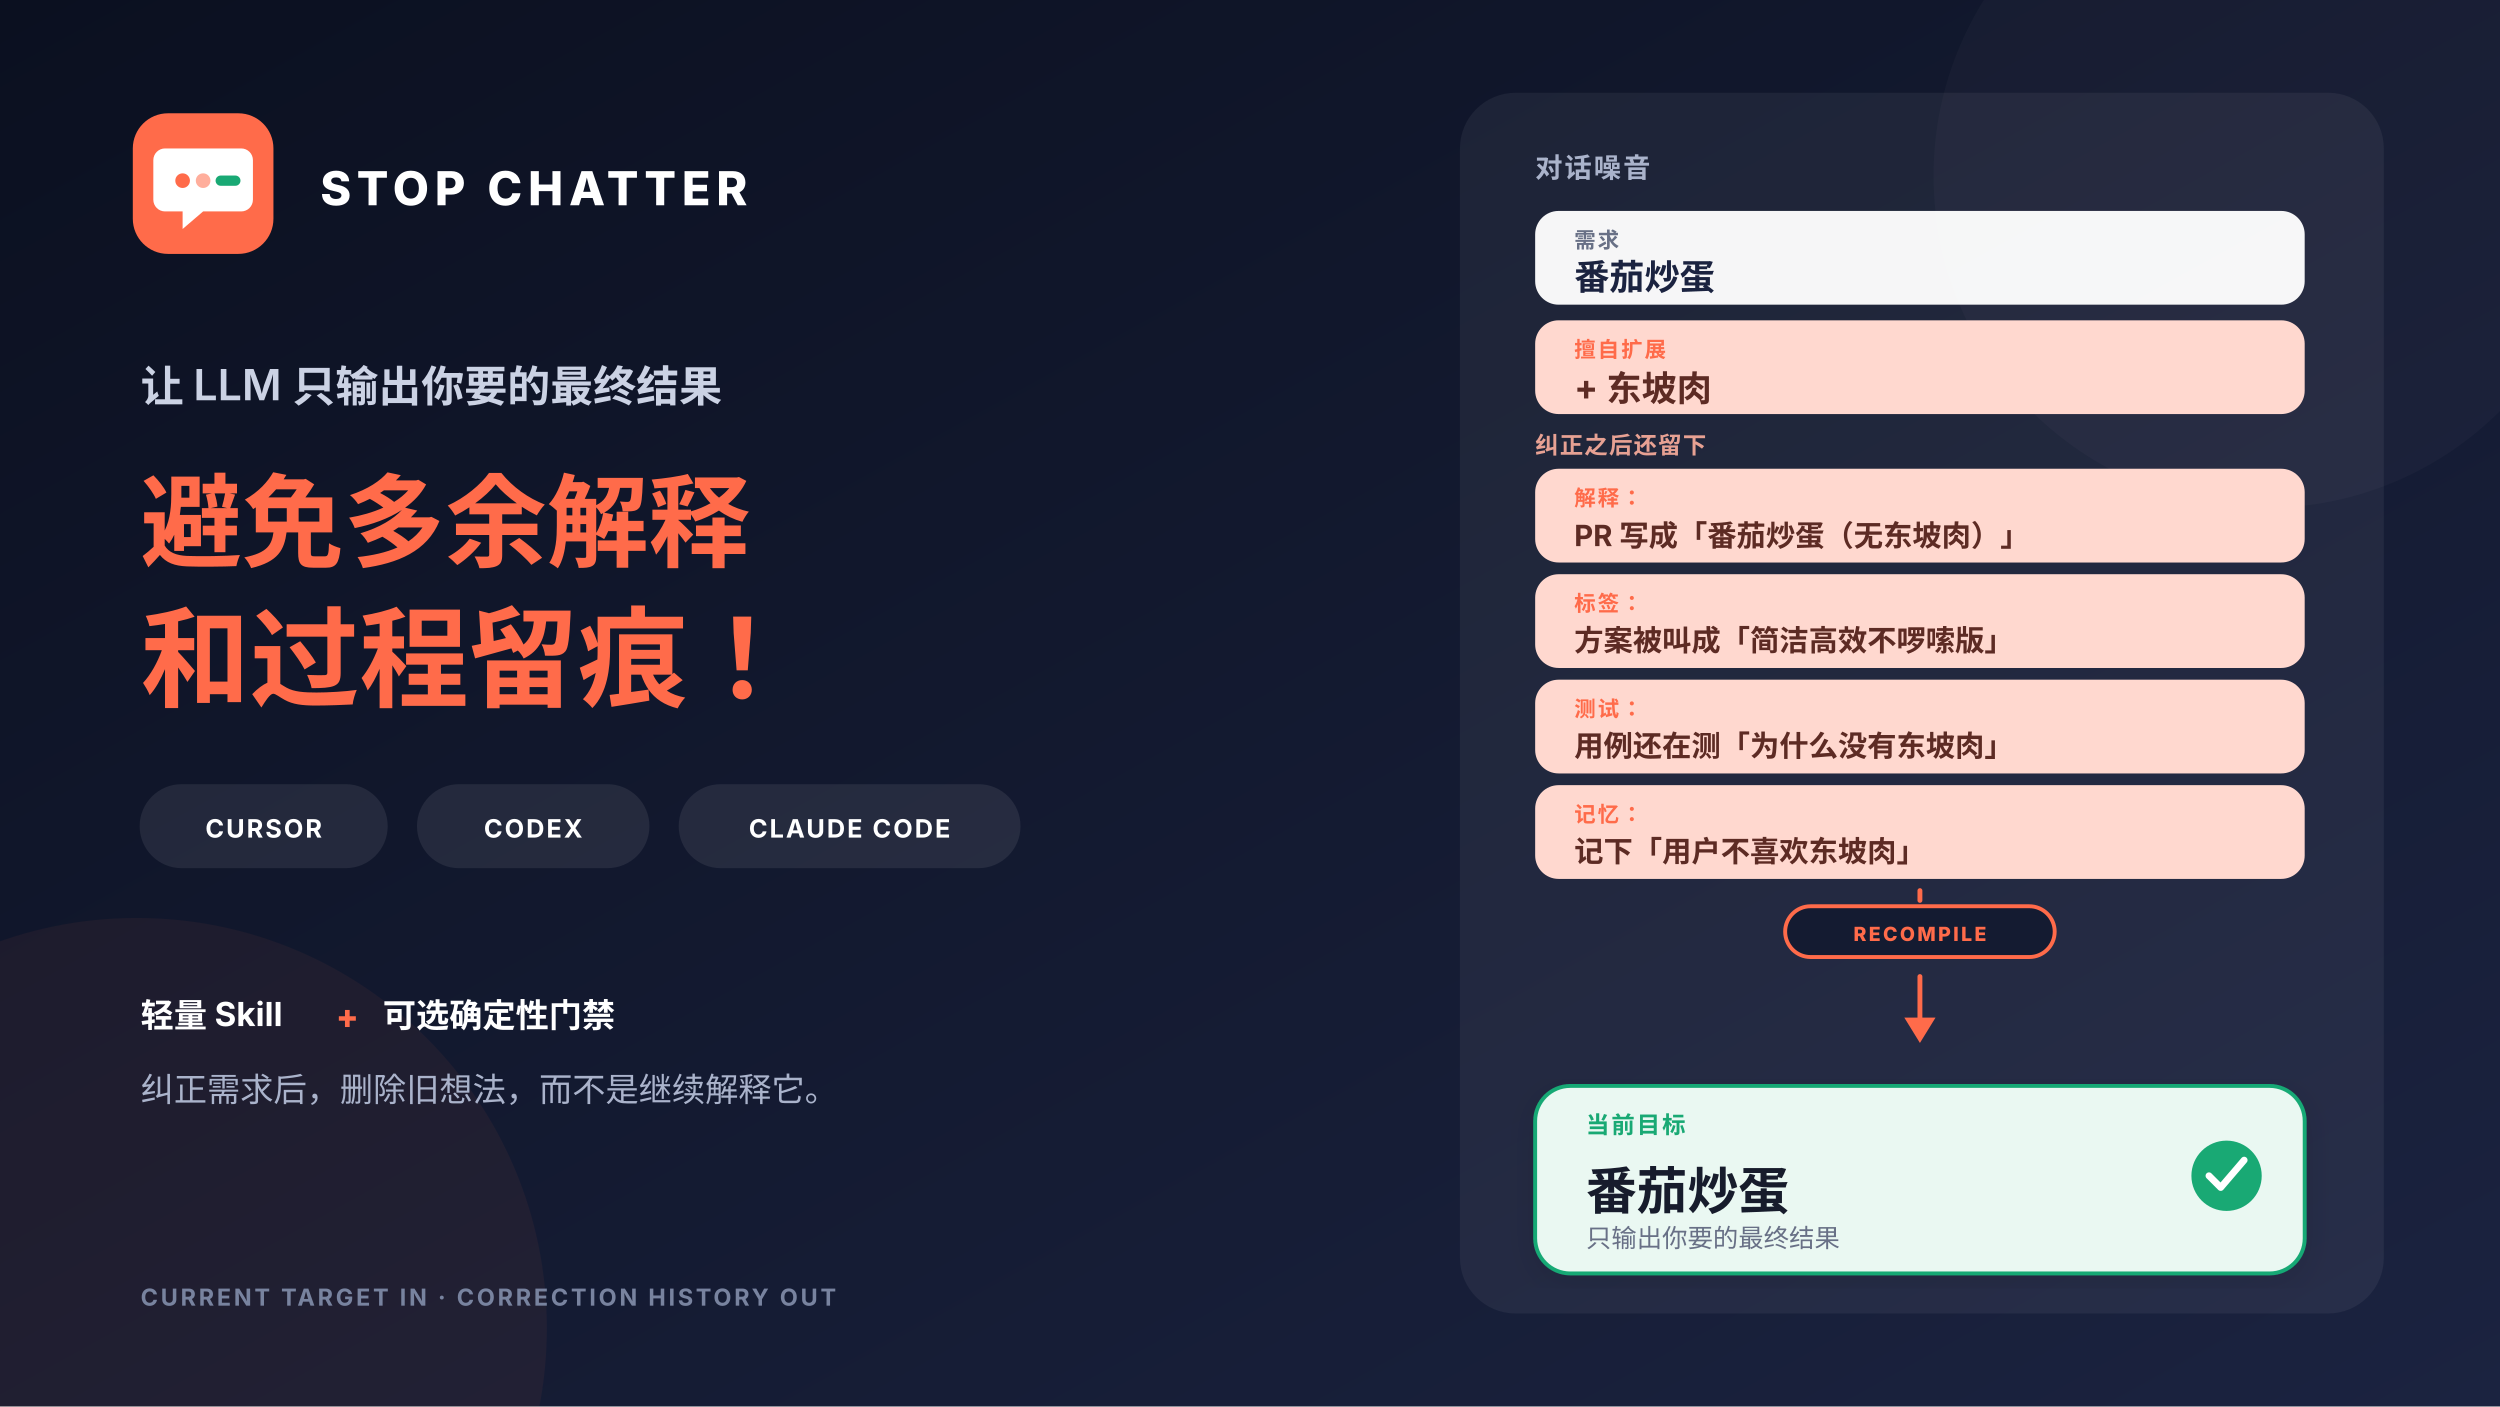
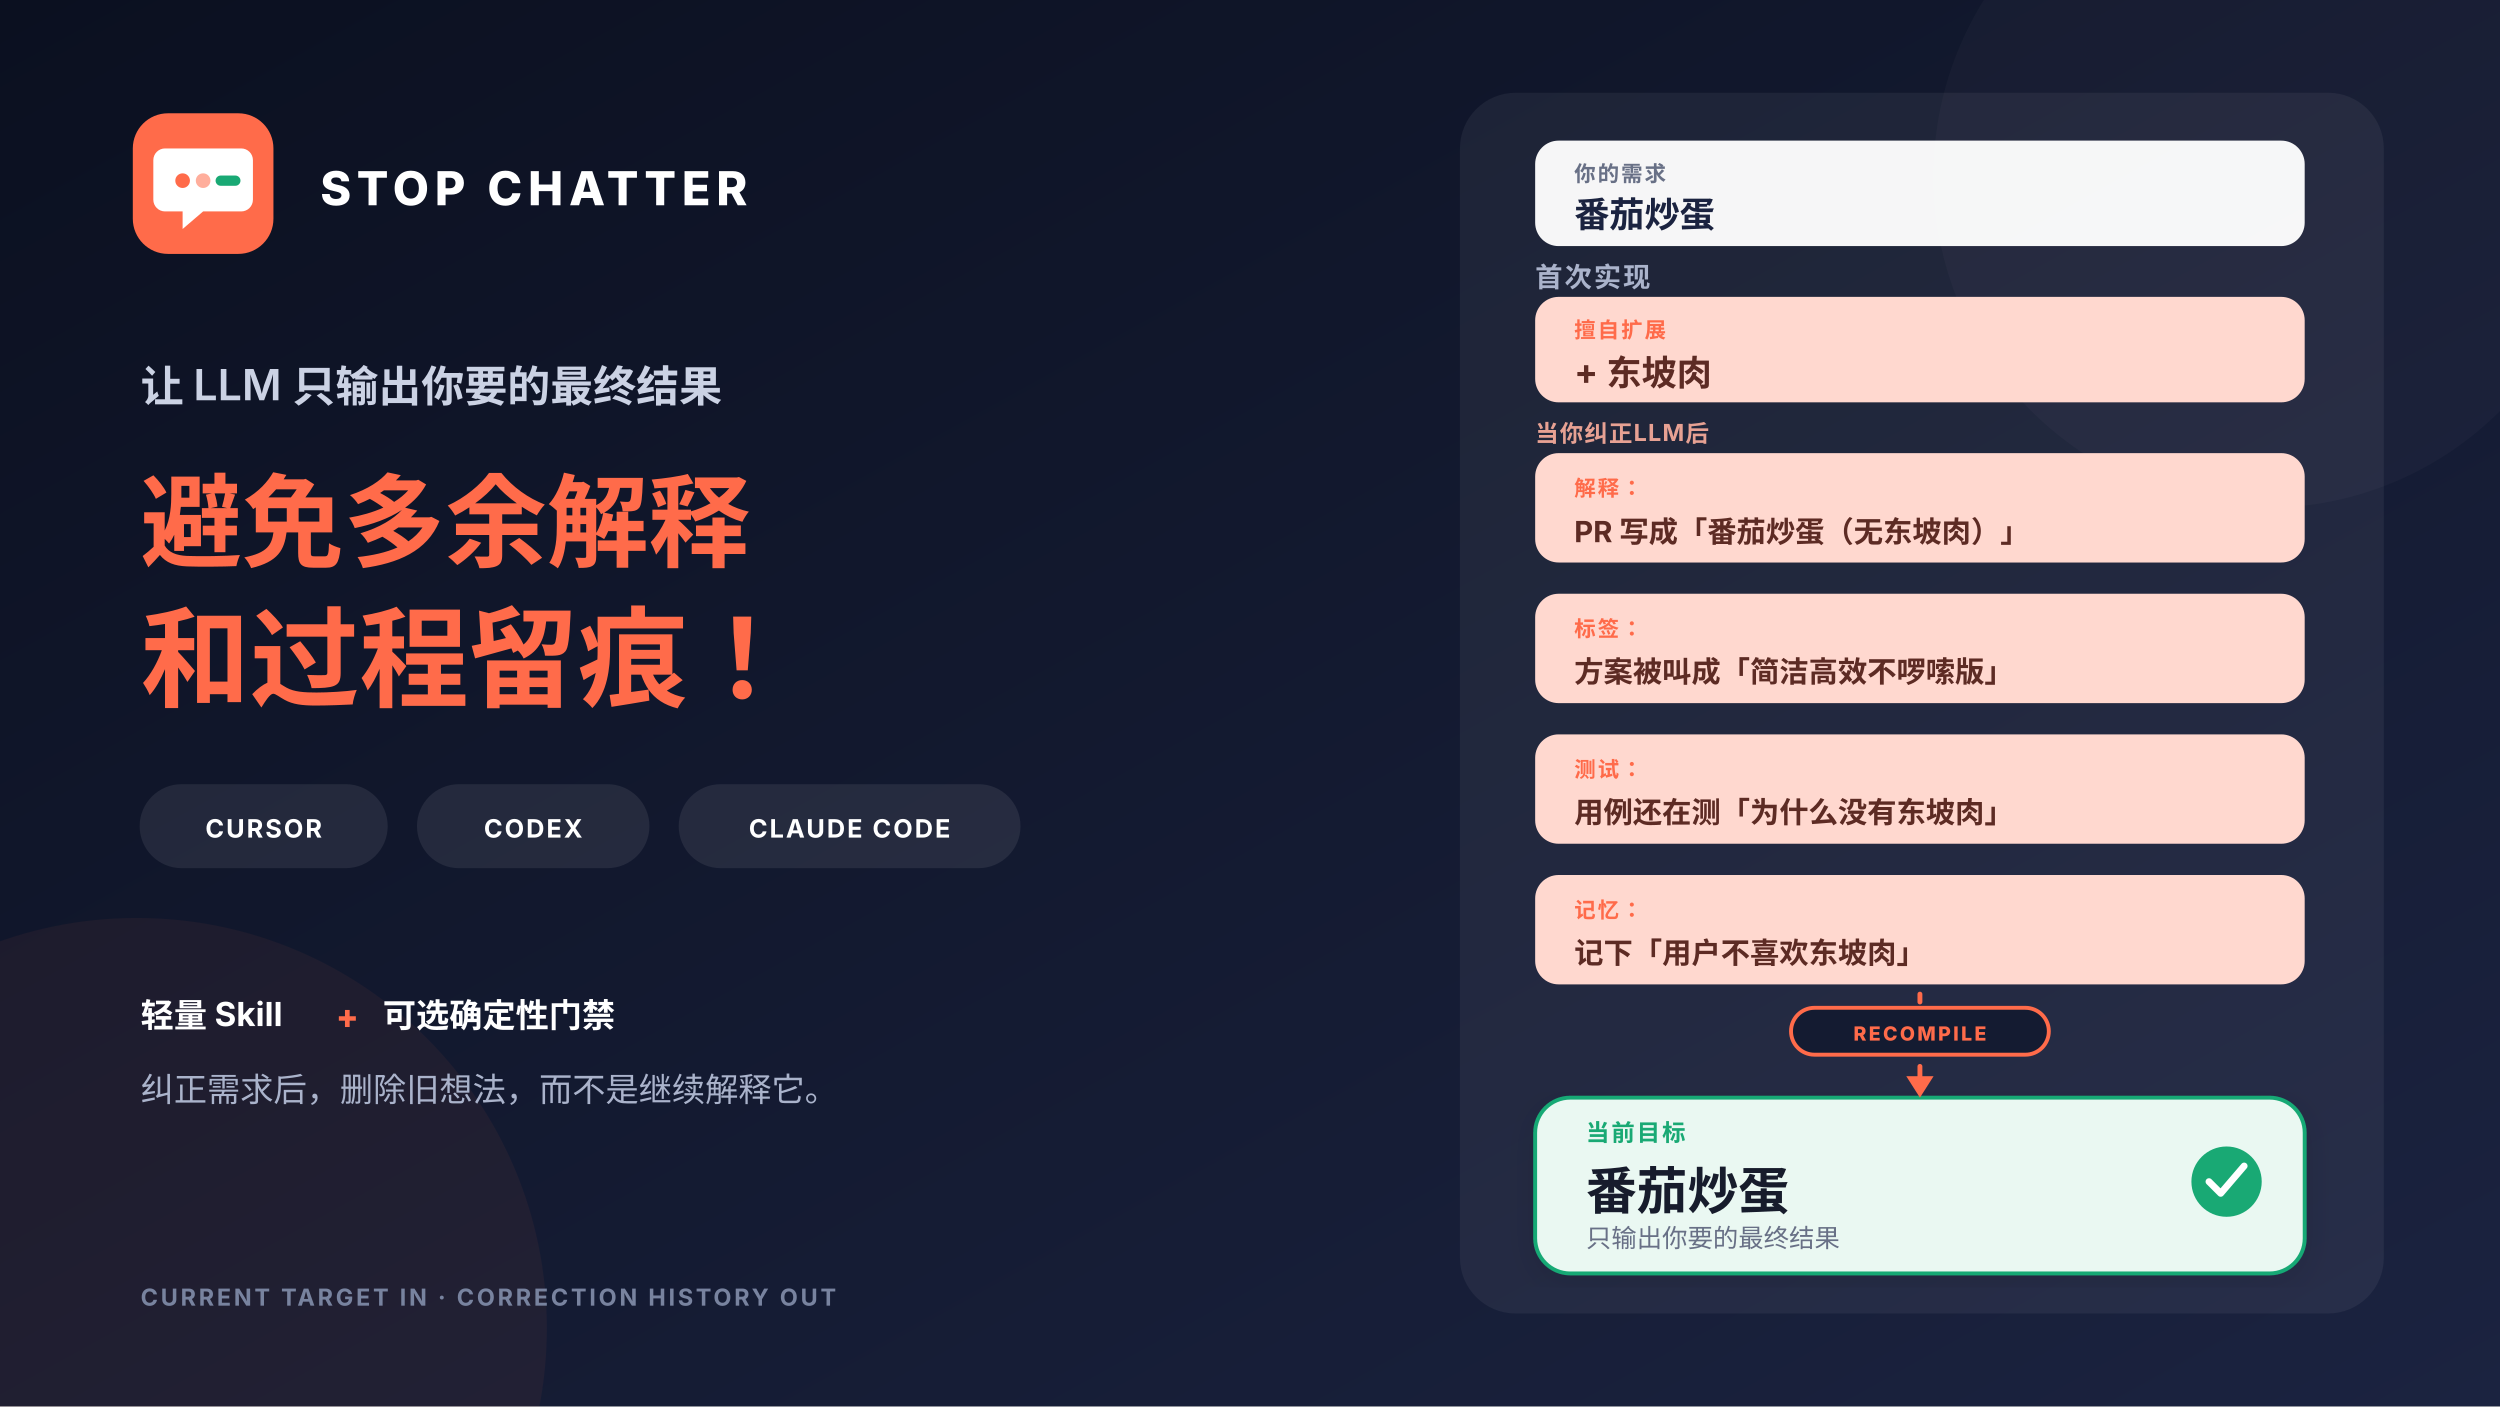
<svg xmlns="http://www.w3.org/2000/svg" viewBox="0 0 1280 720" width="1280" height="720" role="img">
  <defs>
    <linearGradient id="hero-bg" x1="0" y1="0" x2="1" y2="1">
      <stop offset="0" stop-color="#0B1020" />
      <stop offset="1" stop-color="#1B2340" />
    </linearGradient>
    <filter id="shadow" x="-8%" y="-8%" width="116%" height="116%">
      <feDropShadow dx="0" dy="4" stdDeviation="8" flood-color="#0B1020" flood-opacity="0.10" />
    </filter>
    <marker id="arrow-coral" markerWidth="10" markerHeight="8" refX="9" refY="4" orient="auto">
      <polygon points="0 0, 10 4, 0 8" fill="#FF6B4A" />
    </marker>
    <marker id="arrow-green" markerWidth="10" markerHeight="8" refX="9" refY="4" orient="auto">
      <polygon points="0 0, 10 4, 0 8" fill="#19A974" />
    </marker>
  </defs>
  <rect width="1280" height="720" fill="#0B1020" />
  <rect width="1280" height="720" fill="url(#hero-bg)" />
  <circle cx="1160" cy="90" r="170" fill="#FFFFFF" opacity="0.025" />
  <circle cx="70" cy="680" r="210" fill="#FF6B4A" opacity="0.055" />
  <g transform="translate(68 58) scale(0.75)">
    <rect width="96" height="96" rx="24" fill="#FF6B4A" />
    <path d="M22 24h52a8 8 0 0 1 8 8v27a8 8 0 0 1-8 8H48L34 79V67H22a8 8 0 0 1-8-8V32a8 8 0 0 1 8-8Z" fill="#FFFFFF" />
    <circle cx="34" cy="46" r="5" fill="#FF6B4A" />
    <circle cx="48" cy="46" r="5" fill="#FF6B4A" opacity="0.55" />
    <path d="M60 46h10" stroke="#19A974" stroke-width="7" stroke-linecap="round" />
  </g>
  <text x="164" y="96" fill="#FFFFFF" font-family="Inter,-apple-system,BlinkMacSystemFont,'Segoe UI','PingFang SC','Microsoft YaHei',sans-serif" font-size="24" font-weight="800" text-anchor="start" dominant-baseline="middle" opacity="1" letter-spacing="3">STOP CHATTER</text>
  <text x="72" y="198" fill="#CBD2E4" font-family="Inter,-apple-system,BlinkMacSystemFont,'Segoe UI','PingFang SC','Microsoft YaHei',sans-serif" font-size="22" font-weight="600" text-anchor="start" dominant-baseline="middle" opacity="1" letter-spacing="0">让 LLM 只输出你要的最终结果</text>
  <text x="72" y="268" fill="#FF6B4A" font-family="Inter,-apple-system,BlinkMacSystemFont,'Segoe UI','PingFang SC','Microsoft YaHei',sans-serif" font-size="52" font-weight="850" text-anchor="start" dominant-baseline="middle" opacity="1" letter-spacing="0">避免多余解释</text>
  <text x="72" y="338" fill="#FF6B4A" font-family="Inter,-apple-system,BlinkMacSystemFont,'Segoe UI','PingFang SC','Microsoft YaHei',sans-serif" font-size="56" font-weight="850" text-anchor="start" dominant-baseline="middle" opacity="1" letter-spacing="0">和过程留痕！</text>
  <rect x="72" y="402" width="126" height="42" rx="21" fill="#FFFFFF" opacity="0.08" stroke="#FFFFFF" stroke-width="1" />
  <text x="135" y="424" fill="#FFFFFF" font-family="Inter,-apple-system,BlinkMacSystemFont,'Segoe UI','PingFang SC','Microsoft YaHei',sans-serif" font-size="13" font-weight="700" text-anchor="middle" dominant-baseline="middle" opacity="1" letter-spacing="1">CURSOR</text>
  <rect x="214" y="402" width="118" height="42" rx="21" fill="#FFFFFF" opacity="0.08" stroke="#FFFFFF" stroke-width="1" />
  <text x="273" y="424" fill="#FFFFFF" font-family="Inter,-apple-system,BlinkMacSystemFont,'Segoe UI','PingFang SC','Microsoft YaHei',sans-serif" font-size="13" font-weight="700" text-anchor="middle" dominant-baseline="middle" opacity="1" letter-spacing="1">CODEX</text>
  <rect x="348" y="402" width="174" height="42" rx="21" fill="#FFFFFF" opacity="0.08" stroke="#FFFFFF" stroke-width="1" />
  <text x="435" y="424" fill="#FFFFFF" font-family="Inter,-apple-system,BlinkMacSystemFont,'Segoe UI','PingFang SC','Microsoft YaHei',sans-serif" font-size="13" font-weight="700" text-anchor="middle" dominant-baseline="middle" opacity="1" letter-spacing="1">CLAUDE CODE</text>
  <text x="72" y="520" fill="#FFFFFF" font-family="Inter,-apple-system,BlinkMacSystemFont,'Segoe UI','PingFang SC','Microsoft YaHei',sans-serif" font-size="17" font-weight="700" text-anchor="start" dominant-baseline="middle" opacity="1" letter-spacing="0">轻量 Skill</text>
  <text x="172" y="520" fill="#FF6B4A" font-family="Inter,-apple-system,BlinkMacSystemFont,'Segoe UI','PingFang SC','Microsoft YaHei',sans-serif" font-size="17" font-weight="800" text-anchor="start" dominant-baseline="middle" opacity="1" letter-spacing="0">+</text>
  <text x="196" y="520" fill="#FFFFFF" font-family="Inter,-apple-system,BlinkMacSystemFont,'Segoe UI','PingFang SC','Microsoft YaHei',sans-serif" font-size="17" font-weight="700" text-anchor="start" dominant-baseline="middle" opacity="1" letter-spacing="0">可选确定性门禁</text>
  <text x="72" y="558" fill="#AAB3CB" font-family="Inter,-apple-system,BlinkMacSystemFont,'Segoe UI','PingFang SC','Microsoft YaHei',sans-serif" font-size="17" font-weight="400" text-anchor="start" dominant-baseline="middle" opacity="1" letter-spacing="0">纠正需求后，删除旧想法，而不是继续解释它。</text>
  <rect x="748" y="48" width="472" height="624" rx="28" fill="#FFFFFF" opacity="0.055" stroke="#FFFFFF" stroke-width="1" />
-   <text x="786" y="86" fill="#AAB3CB" font-family="Inter,-apple-system,BlinkMacSystemFont,'Segoe UI','PingFang SC','Microsoft YaHei',sans-serif" font-size="14" font-weight="700" text-anchor="start" dominant-baseline="middle" opacity="1" letter-spacing="1">对话噪音</text>
-   <rect x="786" y="108" width="394" height="48" rx="12" fill="#FFFFFF" opacity="0.96" />
-   <text x="806" y="123" fill="#687086" font-family="Inter,-apple-system,BlinkMacSystemFont,'Segoe UI','PingFang SC','Microsoft YaHei',sans-serif" font-size="11" font-weight="800" text-anchor="start" dominant-baseline="middle" opacity="1" letter-spacing="1">需求</text>
-   <text x="806" y="142" fill="#1B2340" font-family="Inter,-apple-system,BlinkMacSystemFont,'Segoe UI','PingFang SC','Microsoft YaHei',sans-serif" font-size="18" font-weight="700" text-anchor="start" dominant-baseline="middle" opacity="1" letter-spacing="0">番茄炒蛋</text>
-   <rect x="786" y="164" width="394" height="48" rx="12" fill="#FFD8CF" opacity="1" />
-   <text x="806" y="179" fill="#FF6B4A" font-family="Inter,-apple-system,BlinkMacSystemFont,'Segoe UI','PingFang SC','Microsoft YaHei',sans-serif" font-size="11" font-weight="800" text-anchor="start" dominant-baseline="middle" opacity="1" letter-spacing="1">擅自扩展</text>
-   <text x="806" y="198" fill="#5D2B24" font-family="Inter,-apple-system,BlinkMacSystemFont,'Segoe UI','PingFang SC','Microsoft YaHei',sans-serif" font-size="18" font-weight="700" text-anchor="start" dominant-baseline="middle" opacity="1" letter-spacing="0">+ 东坡肉</text>
-   <text x="786" y="228" fill="#E7A193" font-family="Inter,-apple-system,BlinkMacSystemFont,'Segoe UI','PingFang SC','Microsoft YaHei',sans-serif" font-size="12" font-weight="700" text-anchor="start" dominant-baseline="middle" opacity="1" letter-spacing="0.6">纠正之后还留下</text>
-   <rect x="786" y="240" width="394" height="48" rx="12" fill="#FFD8CF" opacity="1" />
-   <text x="806" y="255" fill="#FF6B4A" font-family="Inter,-apple-system,BlinkMacSystemFont,'Segoe UI','PingFang SC','Microsoft YaHei',sans-serif" font-size="11" font-weight="800" text-anchor="start" dominant-baseline="middle" opacity="1" letter-spacing="1">解释：</text>
-   <text x="806" y="274" fill="#5D2B24" font-family="Inter,-apple-system,BlinkMacSystemFont,'Segoe UI','PingFang SC','Microsoft YaHei',sans-serif" font-size="15" font-weight="650" text-anchor="start" dominant-baseline="middle" opacity="1" letter-spacing="0">PR 写成「番茄炒蛋（无东坡肉）」</text>
-   <rect x="786" y="294" width="394" height="48" rx="12" fill="#FFD8CF" opacity="1" />
-   <text x="806" y="309" fill="#FF6B4A" font-family="Inter,-apple-system,BlinkMacSystemFont,'Segoe UI','PingFang SC','Microsoft YaHei',sans-serif" font-size="11" font-weight="800" text-anchor="start" dominant-baseline="middle" opacity="1" letter-spacing="1">标签：</text>
-   <text x="806" y="328" fill="#5D2B24" font-family="Inter,-apple-system,BlinkMacSystemFont,'Segoe UI','PingFang SC','Microsoft YaHei',sans-serif" font-size="15" font-weight="650" text-anchor="start" dominant-baseline="middle" opacity="1" letter-spacing="0">方案被叫成「简洁高效不啰嗦版」</text>
-   <rect x="786" y="348" width="394" height="48" rx="12" fill="#FFD8CF" opacity="1" />
-   <text x="806" y="363" fill="#FF6B4A" font-family="Inter,-apple-system,BlinkMacSystemFont,'Segoe UI','PingFang SC','Microsoft YaHei',sans-serif" font-size="11" font-weight="800" text-anchor="start" dominant-baseline="middle" opacity="1" letter-spacing="1">测试：</text>
-   <text x="806" y="382" fill="#5D2B24" font-family="Inter,-apple-system,BlinkMacSystemFont,'Segoe UI','PingFang SC','Microsoft YaHei',sans-serif" font-size="15" font-weight="650" text-anchor="start" dominant-baseline="middle" opacity="1" letter-spacing="0">用例还在测「为什么没有东坡肉」</text>
-   <rect x="786" y="402" width="394" height="48" rx="12" fill="#FFD8CF" opacity="1" />
-   <text x="806" y="417" fill="#FF6B4A" font-family="Inter,-apple-system,BlinkMacSystemFont,'Segoe UI','PingFang SC','Microsoft YaHei',sans-serif" font-size="11" font-weight="800" text-anchor="start" dominant-baseline="middle" opacity="1" letter-spacing="1">记忆：</text>
-   <text x="806" y="436" fill="#5D2B24" font-family="Inter,-apple-system,BlinkMacSystemFont,'Segoe UI','PingFang SC','Microsoft YaHei',sans-serif" font-size="15" font-weight="650" text-anchor="start" dominant-baseline="middle" opacity="1" letter-spacing="0">记下「用户不喜欢东坡肉」</text>
-   <line x1="983" y1="456" x2="983" y2="461" stroke="#FF6B4A" stroke-width="2.5" stroke-linecap="round" />
-   <rect x="914" y="464" width="138" height="26" rx="13" fill="#141B31" opacity="1" stroke="#FF6B4A" stroke-width="2" />
-   <text x="983" y="478" fill="#FF6B4A" font-family="Inter,-apple-system,BlinkMacSystemFont,'Segoe UI','PingFang SC','Microsoft YaHei',sans-serif" font-size="10" font-weight="800" text-anchor="middle" dominant-baseline="middle" opacity="1" letter-spacing="1.2">RECOMPILE</text>
-   <line x1="983" y1="500" x2="983" y2="522" stroke="#FF6B4A" stroke-width="2.5" stroke-linecap="round" />
-   <path d="M975 521 L983 534 L991 521 Z" fill="#FF6B4A" />
-   <rect x="786" y="556" width="394" height="96" rx="18" fill="#EAF8F2" opacity="1" stroke="#19A974" stroke-width="2" filter="url(#shadow)" />
-   <text x="812" y="576" fill="#19A974" font-family="Inter,-apple-system,BlinkMacSystemFont,'Segoe UI','PingFang SC','Microsoft YaHei',sans-serif" font-size="12" font-weight="800" text-anchor="start" dominant-baseline="middle" opacity="1" letter-spacing="1">当前目标</text>
+   <rect x="786" y="72" width="394" height="54" rx="12" fill="#FFFFFF" opacity="0.96" />
+   <text x="806" y="89" fill="#687086" font-family="Inter,-apple-system,BlinkMacSystemFont,'Segoe UI','PingFang SC','Microsoft YaHei',sans-serif" font-size="11" font-weight="800" text-anchor="start" dominant-baseline="middle" opacity="1" letter-spacing="1">你的需求</text>
+   <text x="806" y="110" fill="#1B2340" font-family="Inter,-apple-system,BlinkMacSystemFont,'Segoe UI','PingFang SC','Microsoft YaHei',sans-serif" font-size="18" font-weight="700" text-anchor="start" dominant-baseline="middle" opacity="1" letter-spacing="0">番茄炒蛋</text>
+   <text x="786" y="142" fill="#AAB3CB" font-family="Inter,-apple-system,BlinkMacSystemFont,'Segoe UI','PingFang SC','Microsoft YaHei',sans-serif" font-size="14" font-weight="700" text-anchor="start" dominant-baseline="middle" opacity="1" letter-spacing="1">首次实现</text>
+   <rect x="786" y="152" width="394" height="54" rx="12" fill="#FFD8CF" opacity="1" />
+   <text x="806" y="169" fill="#FF6B4A" font-family="Inter,-apple-system,BlinkMacSystemFont,'Segoe UI','PingFang SC','Microsoft YaHei',sans-serif" font-size="11" font-weight="800" text-anchor="start" dominant-baseline="middle" opacity="1" letter-spacing="1">擅自扩展</text>
+   <text x="806" y="190" fill="#5D2B24" font-family="Inter,-apple-system,BlinkMacSystemFont,'Segoe UI','PingFang SC','Microsoft YaHei',sans-serif" font-size="18" font-weight="700" text-anchor="start" dominant-baseline="middle" opacity="1" letter-spacing="0">+ 东坡肉</text>
+   <text x="786" y="222" fill="#E7A193" font-family="Inter,-apple-system,BlinkMacSystemFont,'Segoe UI','PingFang SC','Microsoft YaHei',sans-serif" font-size="12" font-weight="700" text-anchor="start" dominant-baseline="middle" opacity="1" letter-spacing="0.6">当你纠正LLM后</text>
+   <rect x="786" y="232" width="394" height="56" rx="12" fill="#FFD8CF" opacity="1" />
+   <text x="806" y="250" fill="#FF6B4A" font-family="Inter,-apple-system,BlinkMacSystemFont,'Segoe UI','PingFang SC','Microsoft YaHei',sans-serif" font-size="11" font-weight="800" text-anchor="start" dominant-baseline="middle" opacity="1" letter-spacing="1">解释：</text>
+   <text x="806" y="272" fill="#5D2B24" font-family="Inter,-apple-system,BlinkMacSystemFont,'Segoe UI','PingFang SC','Microsoft YaHei',sans-serif" font-size="15" font-weight="650" text-anchor="start" dominant-baseline="middle" opacity="1" letter-spacing="0">PR 写成「番茄炒蛋（无东坡肉）」</text>
+   <rect x="786" y="304" width="394" height="56" rx="12" fill="#FFD8CF" opacity="1" />
+   <text x="806" y="322" fill="#FF6B4A" font-family="Inter,-apple-system,BlinkMacSystemFont,'Segoe UI','PingFang SC','Microsoft YaHei',sans-serif" font-size="11" font-weight="800" text-anchor="start" dominant-baseline="middle" opacity="1" letter-spacing="1">标签：</text>
+   <text x="806" y="344" fill="#5D2B24" font-family="Inter,-apple-system,BlinkMacSystemFont,'Segoe UI','PingFang SC','Microsoft YaHei',sans-serif" font-size="15" font-weight="650" text-anchor="start" dominant-baseline="middle" opacity="1" letter-spacing="0">方案被叫成「简洁高效不啰嗦版」</text>
+   <rect x="786" y="376" width="394" height="56" rx="12" fill="#FFD8CF" opacity="1" />
+   <text x="806" y="394" fill="#FF6B4A" font-family="Inter,-apple-system,BlinkMacSystemFont,'Segoe UI','PingFang SC','Microsoft YaHei',sans-serif" font-size="11" font-weight="800" text-anchor="start" dominant-baseline="middle" opacity="1" letter-spacing="1">测试：</text>
+   <text x="806" y="416" fill="#5D2B24" font-family="Inter,-apple-system,BlinkMacSystemFont,'Segoe UI','PingFang SC','Microsoft YaHei',sans-serif" font-size="15" font-weight="650" text-anchor="start" dominant-baseline="middle" opacity="1" letter-spacing="0">用例还在测「为什么没有东坡肉」</text>
+   <rect x="786" y="448" width="394" height="56" rx="12" fill="#FFD8CF" opacity="1" />
+   <text x="806" y="466" fill="#FF6B4A" font-family="Inter,-apple-system,BlinkMacSystemFont,'Segoe UI','PingFang SC','Microsoft YaHei',sans-serif" font-size="11" font-weight="800" text-anchor="start" dominant-baseline="middle" opacity="1" letter-spacing="1">记忆：</text>
+   <text x="806" y="488" fill="#5D2B24" font-family="Inter,-apple-system,BlinkMacSystemFont,'Segoe UI','PingFang SC','Microsoft YaHei',sans-serif" font-size="15" font-weight="650" text-anchor="start" dominant-baseline="middle" opacity="1" letter-spacing="0">记下「用户不喜欢东坡肉」</text>
+   <rect x="786" y="562" width="394" height="90" rx="18" fill="#EAF8F2" opacity="1" stroke="#19A974" stroke-width="2" filter="url(#shadow)" />
+   <text x="812" y="580" fill="#19A974" font-family="Inter,-apple-system,BlinkMacSystemFont,'Segoe UI','PingFang SC','Microsoft YaHei',sans-serif" font-size="12" font-weight="800" text-anchor="start" dominant-baseline="middle" opacity="1" letter-spacing="1">当前目标</text>
  <text x="812" y="610" fill="#171C2C" font-family="Inter,-apple-system,BlinkMacSystemFont,'Segoe UI','PingFang SC','Microsoft YaHei',sans-serif" font-size="26" font-weight="800" text-anchor="start" dominant-baseline="middle" opacity="1" letter-spacing="0">番茄炒蛋</text>
  <text x="812" y="634" fill="#687086" font-family="Inter,-apple-system,BlinkMacSystemFont,'Segoe UI','PingFang SC','Microsoft YaHei',sans-serif" font-size="13" font-weight="400" text-anchor="start" dominant-baseline="middle" opacity="1" letter-spacing="0">只输出你要的最终结果</text>
-   <circle cx="1140" cy="602" r="18" fill="#19A974" />
-   <path d="M1131 602l6 6 12-14" fill="none" stroke="#FFFFFF" stroke-width="3.5" stroke-linecap="round" stroke-linejoin="round" />
+   <circle cx="1140" cy="605" r="18" fill="#19A974" />
+   <path d="M1131 605l6 6 12-14" fill="none" stroke="#FFFFFF" stroke-width="3.5" stroke-linecap="round" stroke-linejoin="round" />
+   <line x1="983" y1="509" x2="983" y2="513" stroke="#FF6B4A" stroke-width="2.5" stroke-linecap="round" />
+   <rect x="917" y="516" width="132" height="24" rx="12" fill="#141B31" opacity="1" stroke="#FF6B4A" stroke-width="2" />
+   <text x="983" y="529" fill="#FF6B4A" font-family="Inter,-apple-system,BlinkMacSystemFont,'Segoe UI','PingFang SC','Microsoft YaHei',sans-serif" font-size="10" font-weight="800" text-anchor="middle" dominant-baseline="middle" opacity="1" letter-spacing="1.2">RECOMPILE</text>
+   <line x1="983" y1="546" x2="983" y2="552" stroke="#FF6B4A" stroke-width="2.5" stroke-linecap="round" />
+   <path d="M976 551 L983 562 L990 551 Z" fill="#FF6B4A" />
  <text x="72" y="664" fill="#78839F" font-family="Inter,-apple-system,BlinkMacSystemFont,'Segoe UI','PingFang SC','Microsoft YaHei',sans-serif" font-size="12" font-weight="700" text-anchor="start" dominant-baseline="middle" opacity="1" letter-spacing="1.4">CURRENT TARGET IN · CORRECTION HISTORY OUT</text>
</svg>
